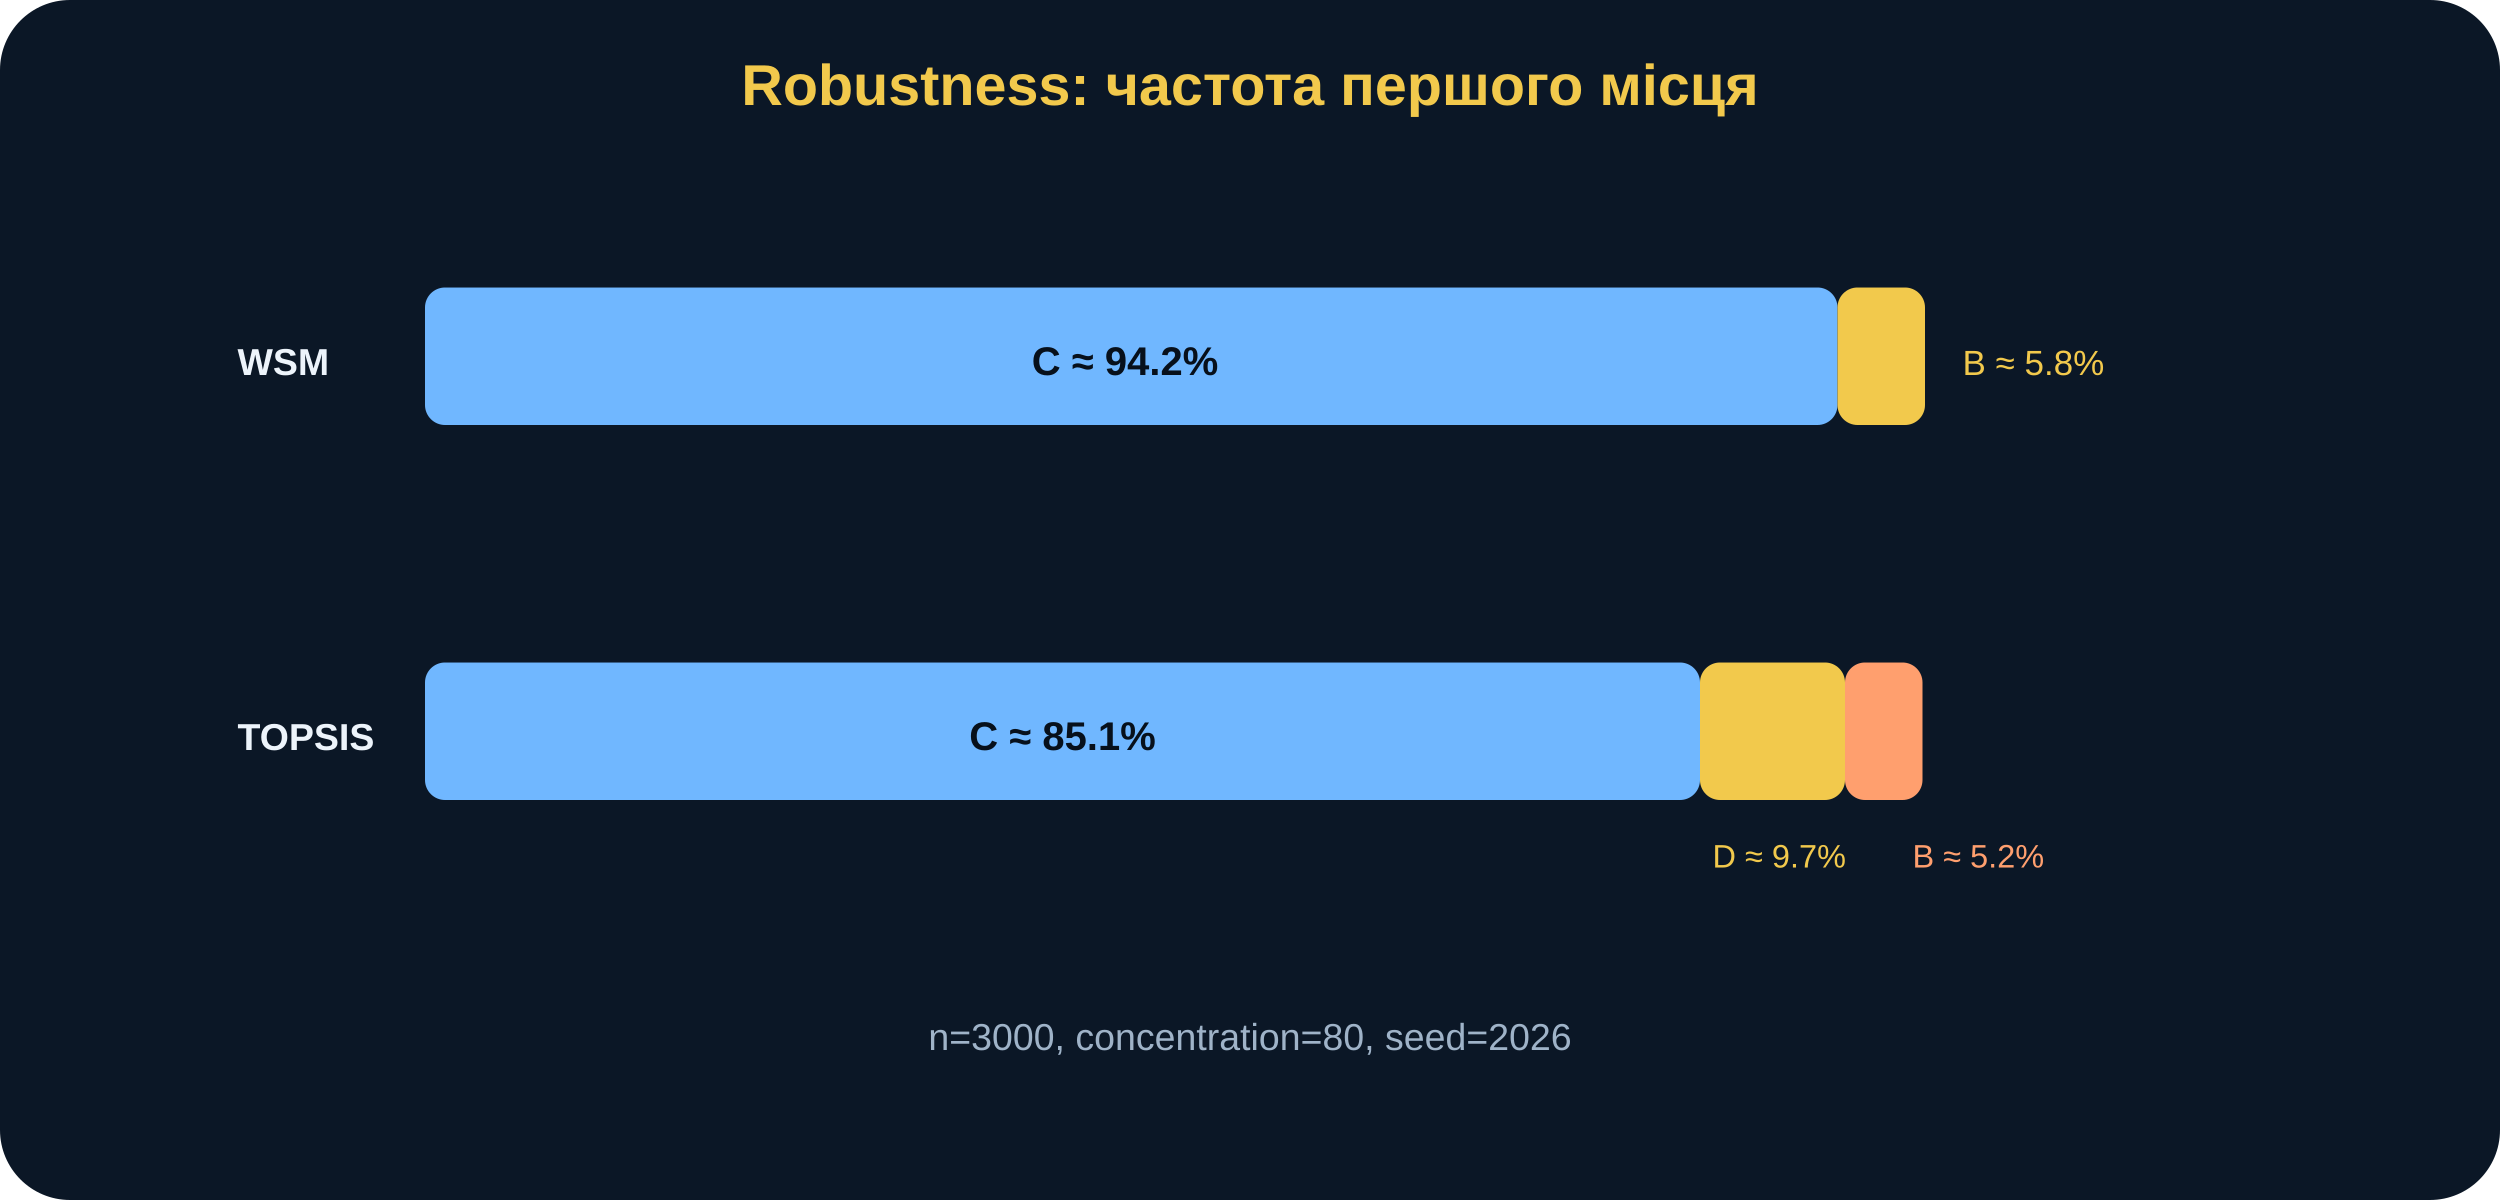
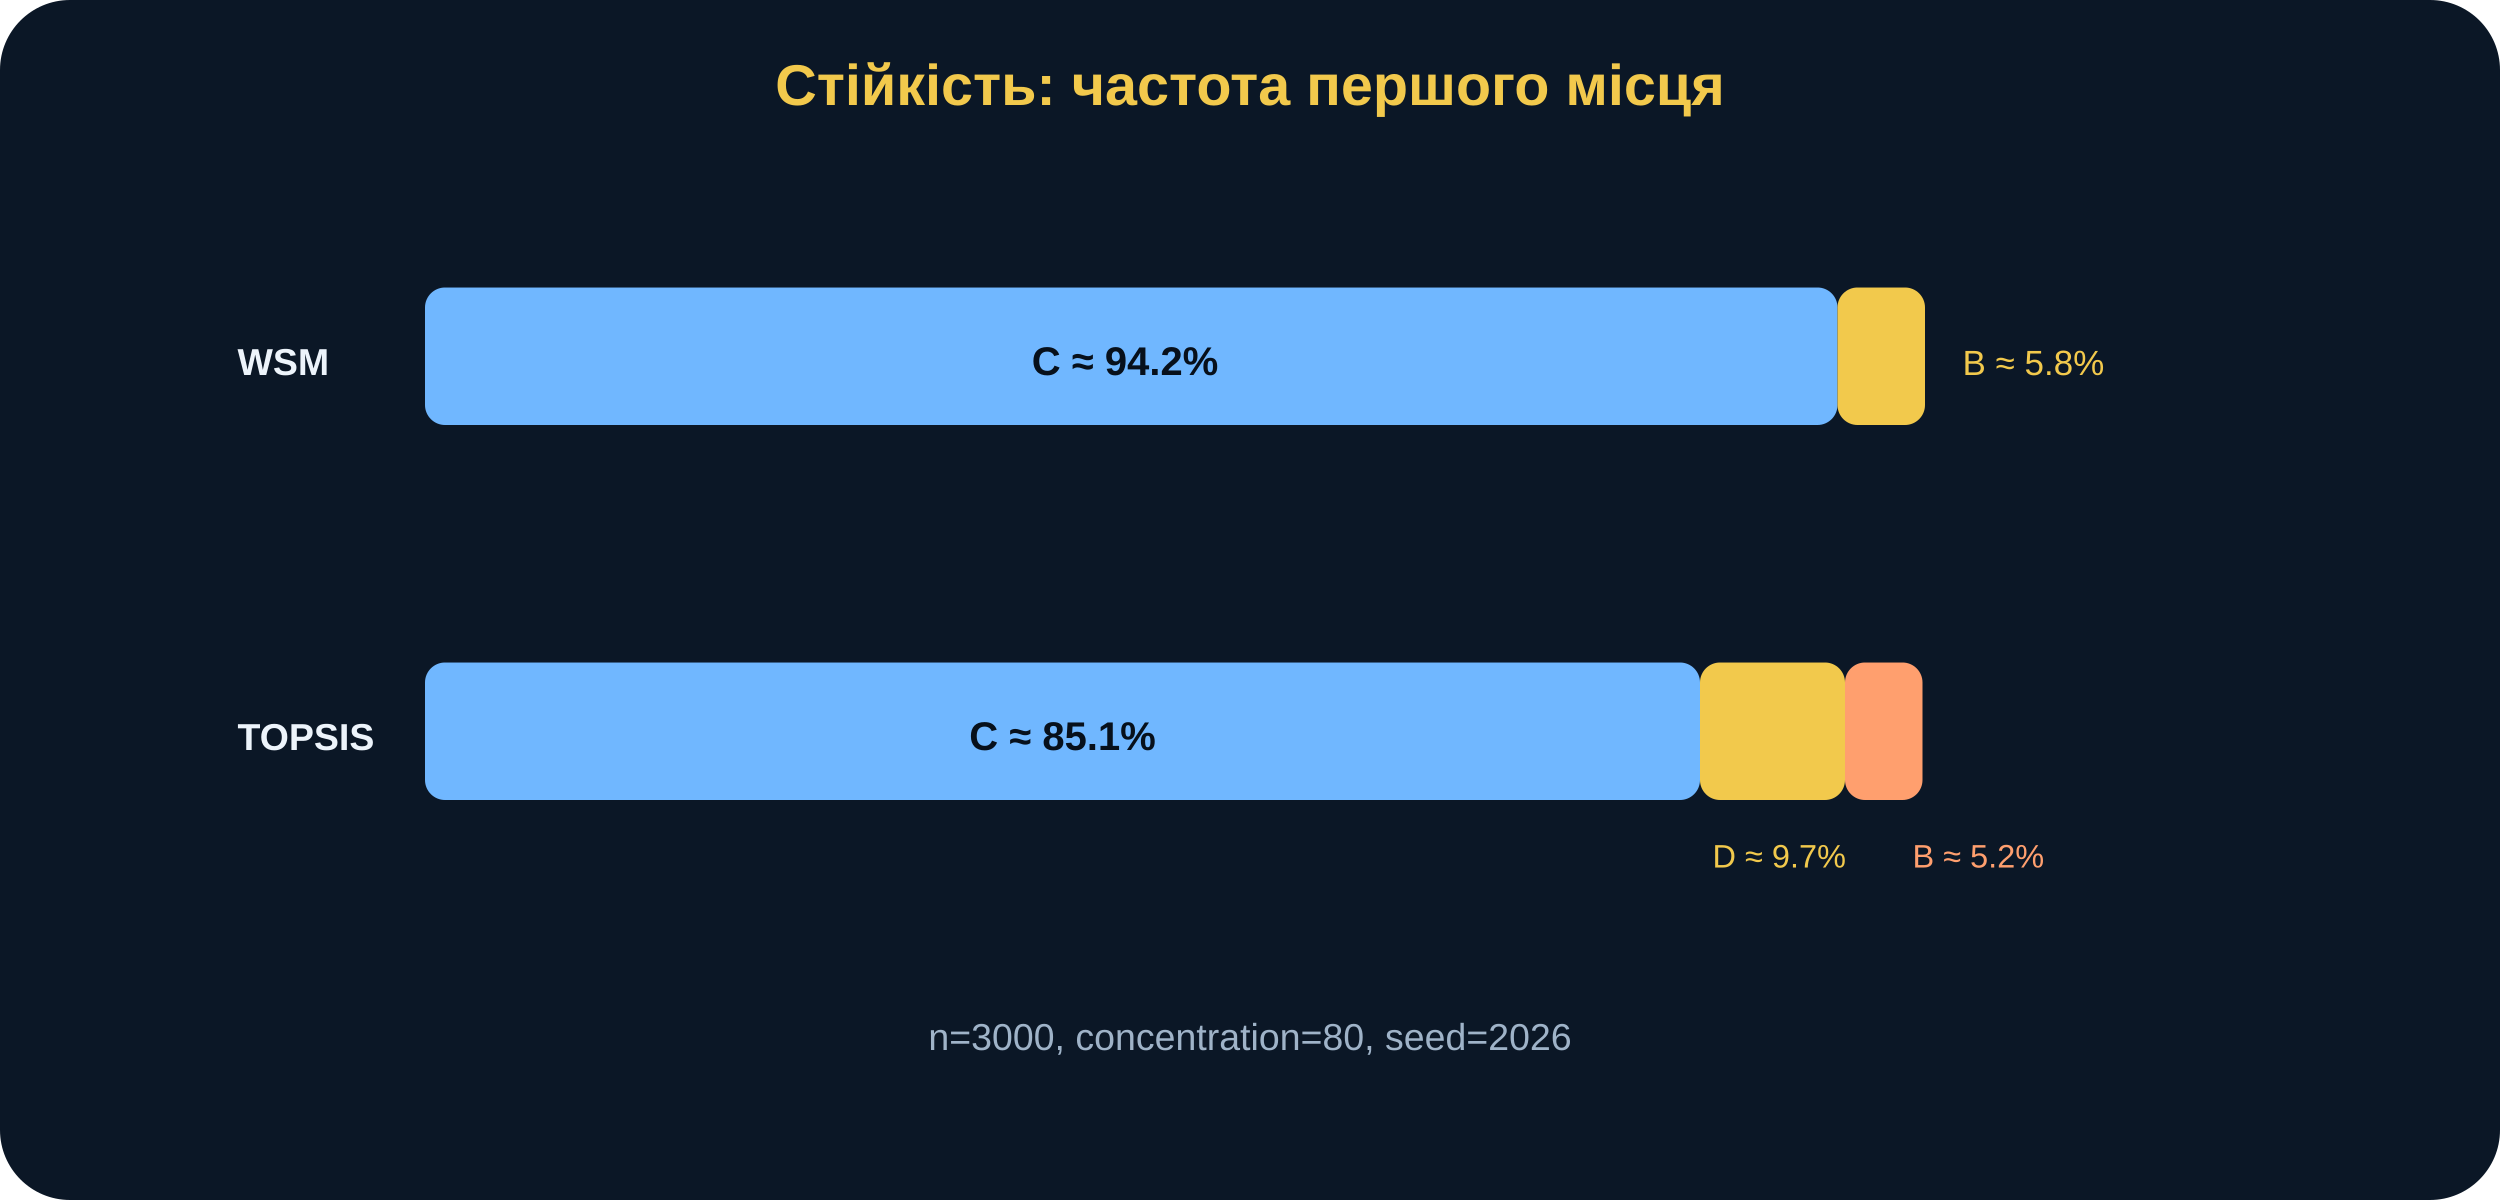
<svg xmlns="http://www.w3.org/2000/svg" viewBox="0 0 1000 480">
  <rect width="1000" height="480" rx="28" fill="#0b1726" />
  <g font-family="Arial,sans-serif">
-     <text x="500" y="42" text-anchor="middle" fill="#f2c94c" font-size="23" font-weight="700">Robustness: частота першого місця</text>
+     <text x="500" y="42" text-anchor="middle" fill="#f2c94c" font-size="23" font-weight="700">Стійкість: частота першого місця</text>
    <g fill="#edf4fb" font-size="15" font-weight="700">
      <text x="95" y="150">WSM</text>
      <text x="95" y="300">TOPSIS</text>
    </g>
    <rect x="170" y="115" width="565" height="55" rx="8" fill="#70b7ff" />
    <rect x="735" y="115" width="35" height="55" rx="8" fill="#f2c94c" />
    <text x="450" y="150" text-anchor="middle" fill="#07101b" font-size="16" font-weight="700">C ≈ 94.2%</text>
    <text x="785" y="150" fill="#f2c94c" font-size="14">B ≈ 5.8%</text>
    <rect x="170" y="265" width="510" height="55" rx="8" fill="#70b7ff" />
    <rect x="680" y="265" width="58" height="55" rx="8" fill="#f2c94c" />
    <rect x="738" y="265" width="31" height="55" rx="8" fill="#ff9f6e" />
    <text x="425" y="300" text-anchor="middle" fill="#07101b" font-size="16" font-weight="700">C ≈ 85.1%</text>
    <text x="685" y="347" fill="#f2c94c" font-size="13">D ≈ 9.7%</text>
    <text x="765" y="347" fill="#ff9f6e" font-size="13">B ≈ 5.2%</text>
    <text x="500" y="420" text-anchor="middle" fill="#9fb3c8" font-size="15">n=3000, concentration=80, seed=2026</text>
  </g>
</svg>
